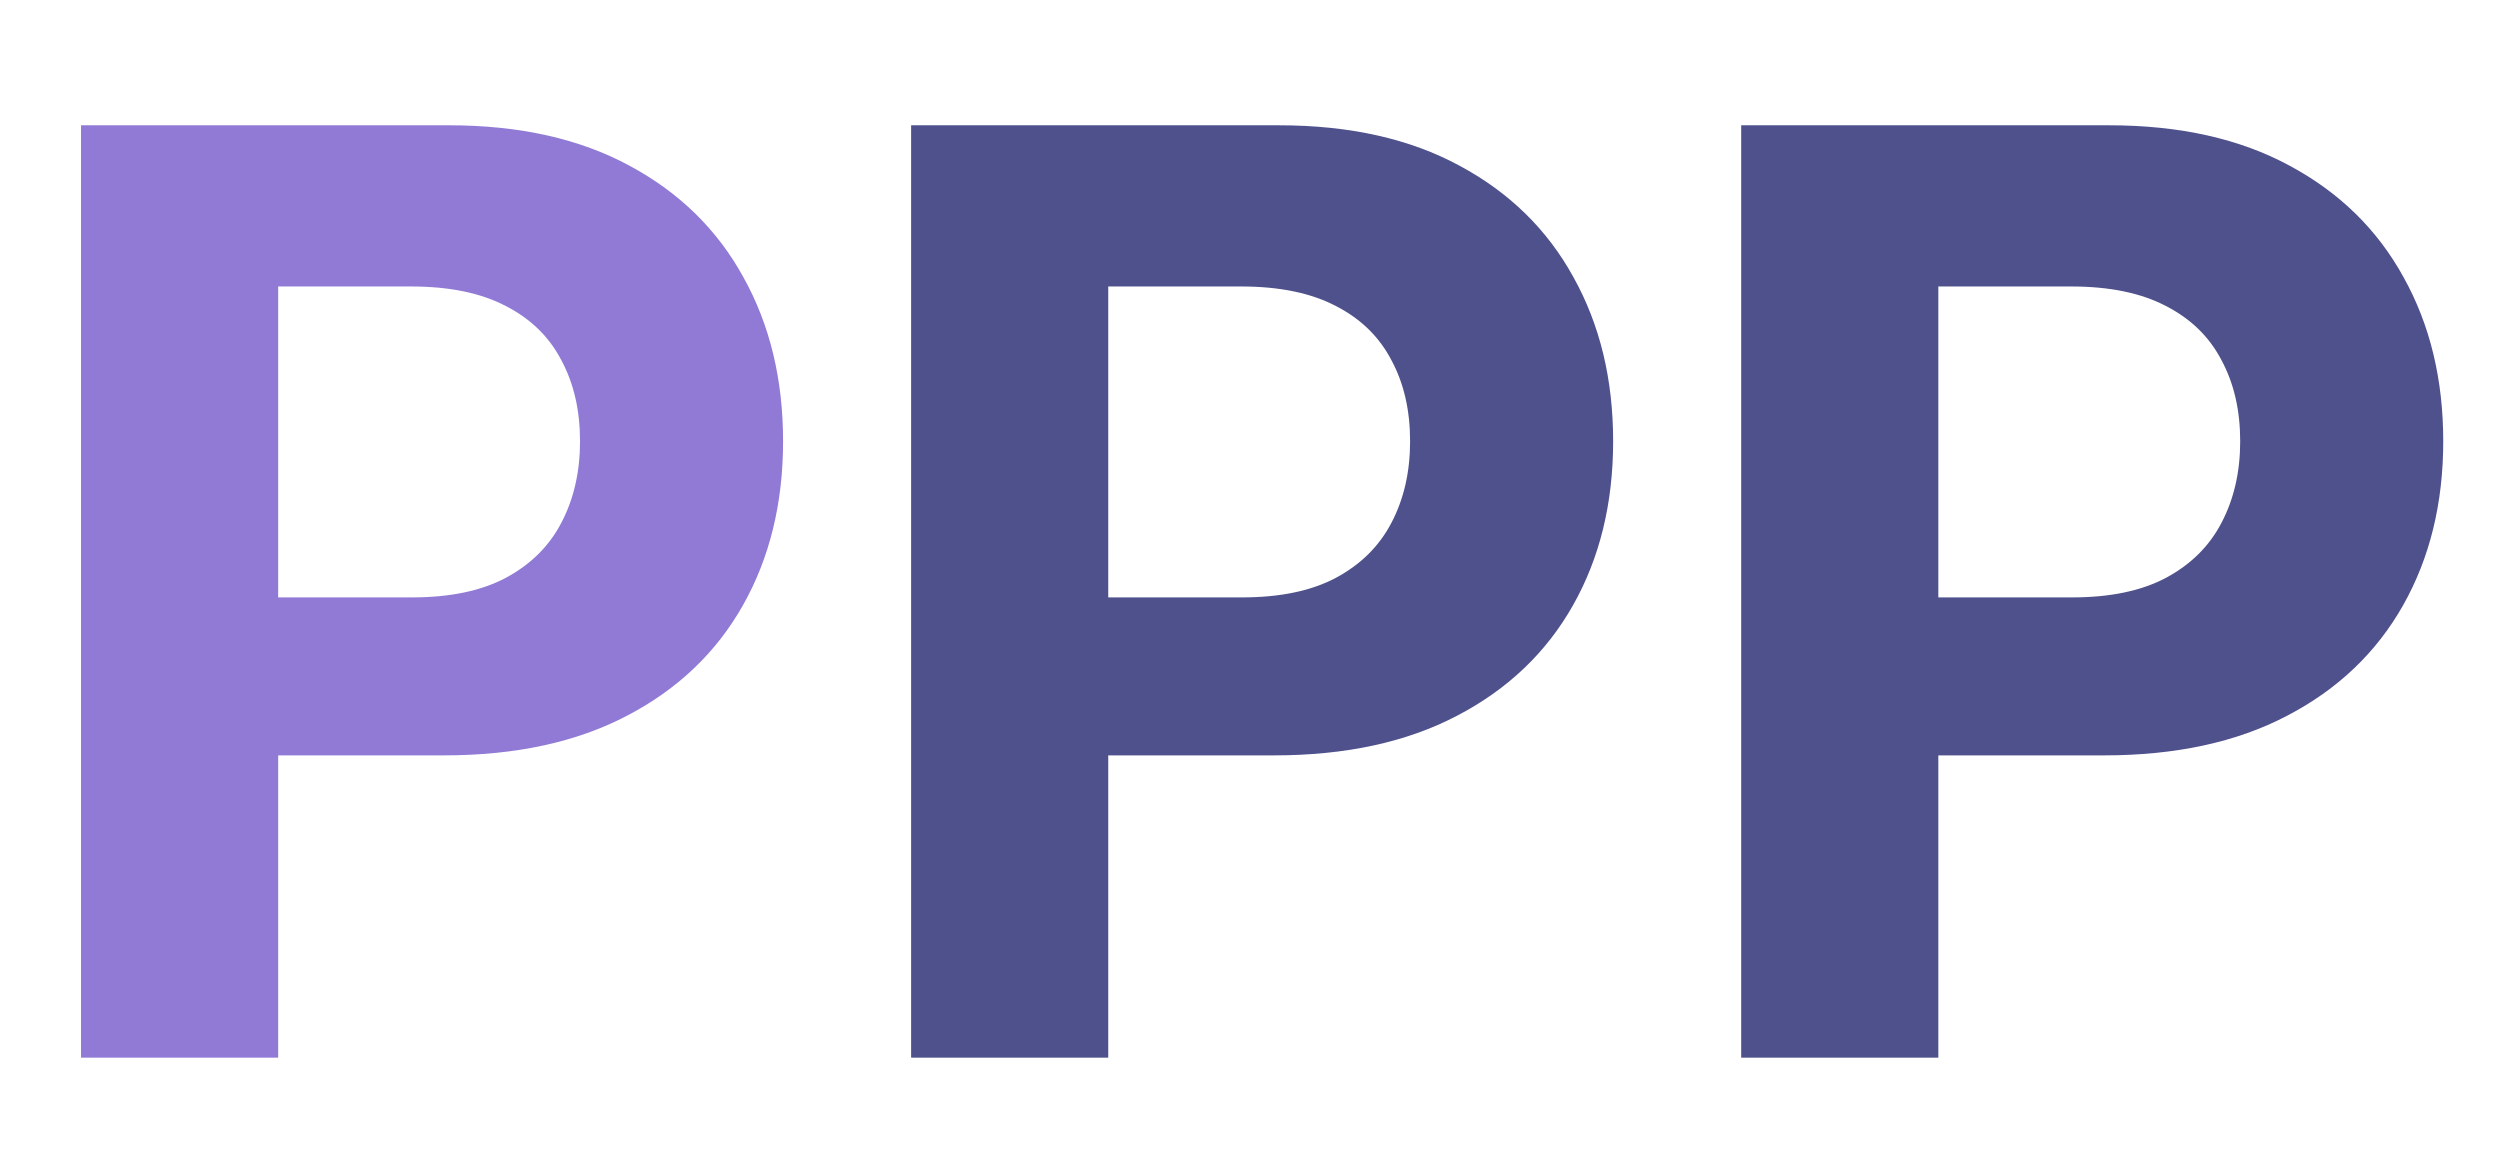
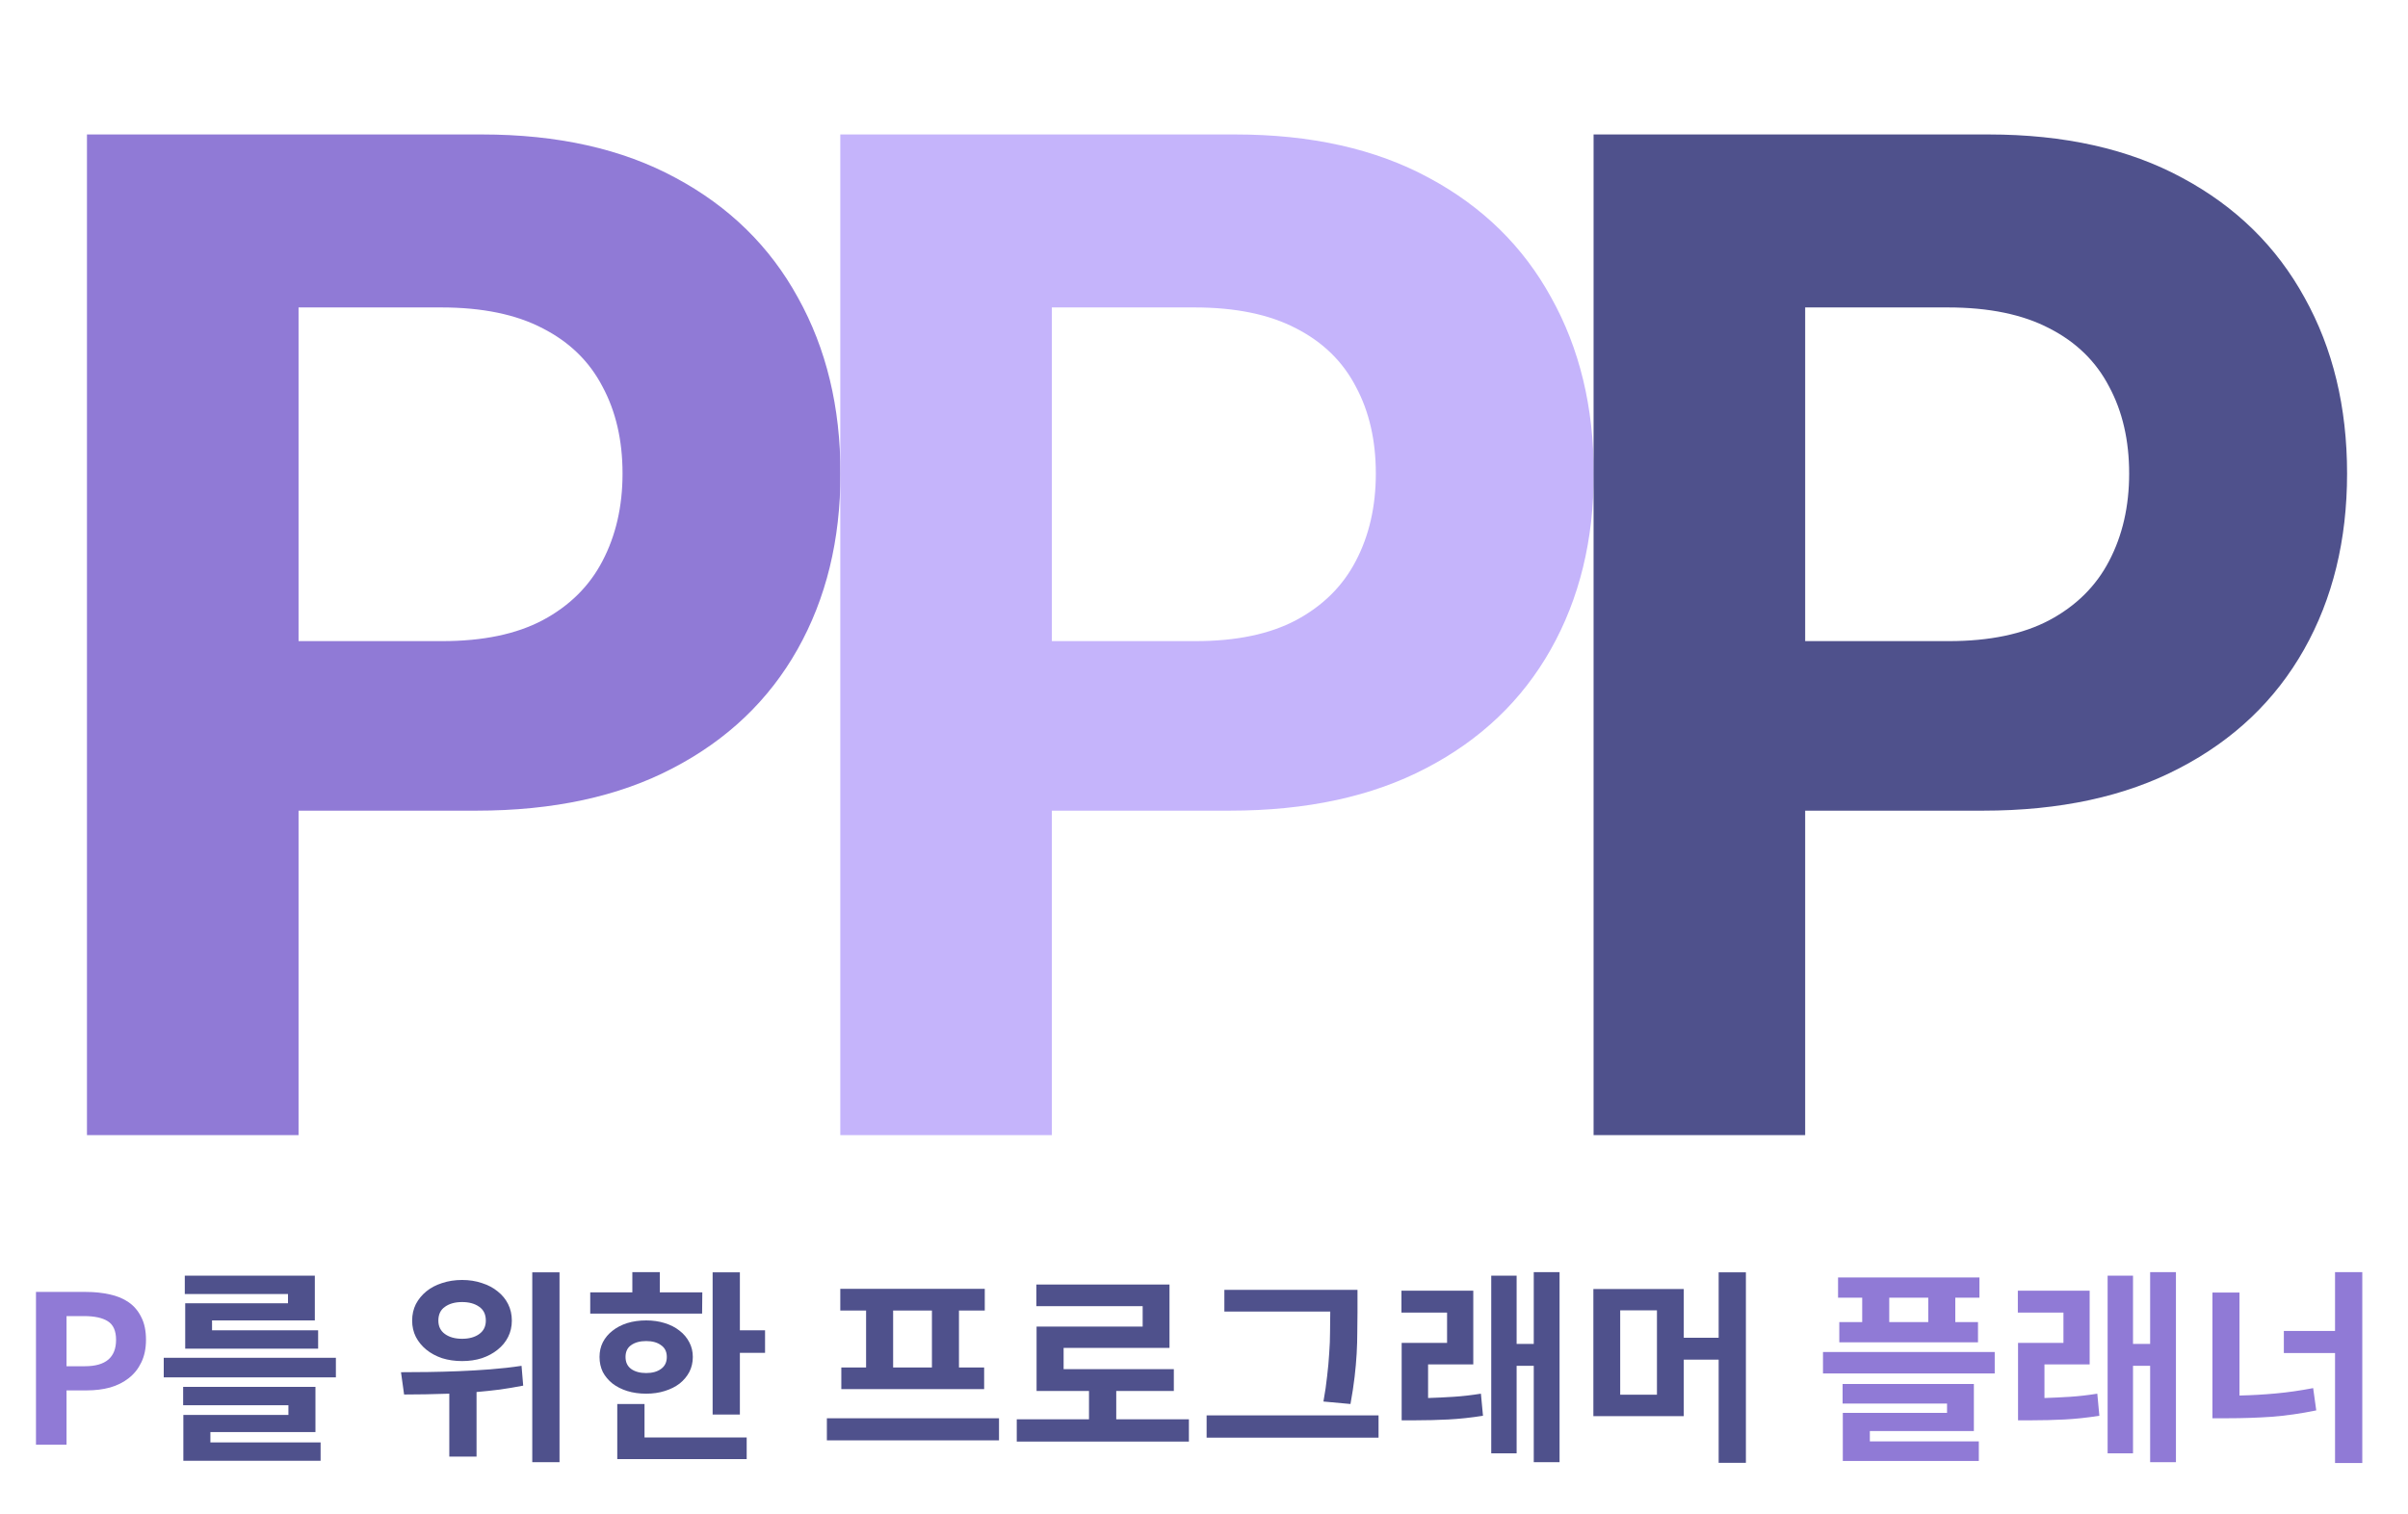
- <svg xmlns="http://www.w3.org/2000/svg" width="78" height="36" viewBox="0 0 78 36" fill="none">
+ <svg xmlns="http://www.w3.org/2000/svg" width="70" height="44" viewBox="0 0 70 44" fill="none">
  <path d="M2.528 33V3.909H14.006C16.212 3.909 18.092 4.33 19.645 5.173C21.198 6.007 22.382 7.167 23.196 8.653C24.02 10.131 24.432 11.835 24.432 13.767C24.432 15.699 24.015 17.403 23.182 18.881C22.349 20.358 21.141 21.509 19.56 22.332C17.988 23.156 16.084 23.568 13.849 23.568H6.534V18.639H12.855C14.039 18.639 15.014 18.436 15.781 18.028C16.558 17.612 17.135 17.039 17.514 16.31C17.902 15.571 18.097 14.723 18.097 13.767C18.097 12.801 17.902 11.958 17.514 11.239C17.135 10.509 16.558 9.946 15.781 9.548C15.005 9.141 14.02 8.938 12.827 8.938H8.679V33H2.528Z" fill="#907AD6" />
-   <path d="M28.427 33V3.909H39.904C42.111 3.909 43.99 4.33 45.543 5.173C47.096 6.007 48.28 7.167 49.094 8.653C49.918 10.131 50.33 11.835 50.33 13.767C50.33 15.699 49.914 17.403 49.08 18.881C48.247 20.358 47.039 21.509 45.458 22.332C43.886 23.156 41.983 23.568 39.748 23.568H32.432V18.639H38.754C39.937 18.639 40.913 18.436 41.68 18.028C42.456 17.612 43.034 17.039 43.413 16.31C43.801 15.571 43.995 14.723 43.995 13.767C43.995 12.801 43.801 11.958 43.413 11.239C43.034 10.509 42.456 9.946 41.68 9.548C40.903 9.141 39.918 8.938 38.725 8.938H34.577V33H28.427ZM54.325 33V3.909H65.803C68.009 3.909 69.889 4.33 71.442 5.173C72.995 6.007 74.178 7.167 74.993 8.653C75.817 10.131 76.229 11.835 76.229 13.767C76.229 15.699 75.812 17.403 74.979 18.881C74.145 20.358 72.938 21.509 71.356 22.332C69.785 23.156 67.881 23.568 65.646 23.568H58.331V18.639H64.652C65.836 18.639 66.811 18.436 67.578 18.028C68.355 17.612 68.932 17.039 69.311 16.31C69.699 15.571 69.894 14.723 69.894 13.767C69.894 12.801 69.699 11.958 69.311 11.239C68.932 10.509 68.355 9.946 67.578 9.548C66.802 9.141 65.817 8.938 64.624 8.938H60.476V33H54.325Z" fill="#4F518C" />
+   <path d="M24.427 33V3.909H35.904C38.111 3.909 39.99 4.33 41.543 5.173C43.096 6.007 44.28 7.167 45.094 8.653C45.918 10.131 46.33 11.835 46.33 13.767C46.33 15.699 45.914 17.403 45.08 18.881C44.247 20.358 43.039 21.509 41.458 22.332C39.886 23.156 37.983 23.568 35.748 23.568H28.433V18.639H34.754C35.937 18.639 36.913 18.436 37.68 18.028C38.456 17.612 39.034 17.039 39.413 16.31C39.801 15.571 39.995 14.723 39.995 13.767C39.995 12.801 39.801 11.958 39.413 11.239C39.034 10.509 38.456 9.946 37.68 9.548C36.903 9.141 35.918 8.938 34.725 8.938H30.577V33H24.427Z" fill="#C5B4FB" />
+   <path d="M46.325 33V3.909H57.803C60.009 3.909 61.889 4.33 63.442 5.173C64.995 6.007 66.178 7.167 66.993 8.653C67.817 10.131 68.229 11.835 68.229 13.767C68.229 15.699 67.812 17.403 66.979 18.881C66.145 20.358 64.938 21.509 63.356 22.332C61.785 23.156 59.881 23.568 57.646 23.568H50.331V18.639H56.652C57.836 18.639 58.811 18.436 59.578 18.028C60.355 17.612 60.932 17.039 61.311 16.31C61.699 15.571 61.894 14.723 61.894 13.767C61.894 12.801 61.699 11.958 61.311 11.239C60.932 10.509 60.355 9.946 59.578 9.548C58.802 9.141 57.817 8.938 56.624 8.938H52.476V33H46.325Z" fill="#4F518C" />
+   <path d="M2.504 37.56C2.748 37.56 2.976 37.584 3.188 37.632C3.4 37.676 3.584 37.752 3.74 37.86C3.896 37.968 4.018 38.112 4.106 38.292C4.198 38.468 4.244 38.688 4.244 38.952C4.244 39.204 4.198 39.424 4.106 39.612C4.018 39.796 3.896 39.948 3.74 40.068C3.588 40.188 3.408 40.278 3.2 40.338C2.992 40.394 2.768 40.422 2.528 40.422H1.934V42H1.046V37.56H2.504ZM2.468 39.72C3.072 39.72 3.374 39.464 3.374 38.952C3.374 38.692 3.294 38.512 3.134 38.412C2.978 38.312 2.746 38.262 2.438 38.262H1.934V39.72H2.468ZM53.432 37.728V37.14H57.542V37.728H56.84V38.436H57.5V39.024H53.468V38.436H54.134V37.728H53.432ZM54.92 37.728V38.436H56.054V37.728H54.92ZM57.986 39.93H52.994V39.306H57.986V39.93ZM57.524 41.904V42.474H53.57V41.076H56.6V40.806H53.564V40.236H57.38V41.604H54.356V41.904H57.524ZM63.254 42.51H62.504V39.708H62.006V42.252H61.268V37.086H62.006V39.072H62.504V36.984H63.254V42.51ZM59.432 40.644C59.684 40.636 59.934 40.624 60.182 40.608C60.43 40.592 60.692 40.562 60.968 40.518L61.028 41.16C60.672 41.216 60.336 41.252 60.02 41.268C59.708 41.284 59.386 41.292 59.054 41.292H58.664V39.042H59.984V38.16H58.658V37.524H60.746V39.666H59.432V40.644ZM68.671 42.534H67.879V39.336H66.391V38.694H67.879V36.984H68.671V42.534ZM65.101 40.572C65.453 40.564 65.803 40.544 66.151 40.512C66.503 40.48 66.867 40.428 67.243 40.356L67.333 41.004C66.885 41.096 66.451 41.158 66.031 41.19C65.611 41.218 65.195 41.232 64.783 41.232H64.315V37.578H65.101V40.572Z" fill="#907AD6" />
+   <path d="M5.372 37.62V37.086H9.152V38.388H6.164V38.676H9.248V39.21H5.384V37.89H8.372V37.62H5.372ZM9.764 40.044H4.76V39.474H9.764V40.044ZM9.32 41.934V42.468H5.33V41.136H8.384V40.854H5.324V40.32H9.17V41.634H6.116V41.934H9.32ZM16.265 42.51H15.473V36.99H16.265V42.51ZM13.433 39.57C13.225 39.57 13.031 39.542 12.851 39.486C12.675 39.426 12.523 39.344 12.395 39.24C12.267 39.136 12.165 39.012 12.089 38.868C12.017 38.724 11.981 38.566 11.981 38.394C11.981 38.218 12.017 38.058 12.089 37.914C12.165 37.77 12.267 37.646 12.395 37.542C12.523 37.438 12.675 37.358 12.851 37.302C13.031 37.242 13.225 37.212 13.433 37.212C13.641 37.212 13.833 37.242 14.009 37.302C14.185 37.358 14.337 37.438 14.465 37.542C14.597 37.646 14.699 37.77 14.771 37.914C14.843 38.058 14.879 38.218 14.879 38.394C14.879 38.566 14.843 38.724 14.771 38.868C14.699 39.012 14.597 39.136 14.465 39.24C14.337 39.344 14.185 39.426 14.009 39.486C13.833 39.542 13.641 39.57 13.433 39.57ZM13.433 37.854C13.229 37.854 13.063 37.9 12.935 37.992C12.807 38.08 12.743 38.214 12.743 38.394C12.743 38.562 12.807 38.692 12.935 38.784C13.063 38.876 13.229 38.922 13.433 38.922C13.637 38.922 13.803 38.876 13.931 38.784C14.059 38.692 14.123 38.562 14.123 38.394C14.123 38.214 14.059 38.08 13.931 37.992C13.803 37.9 13.637 37.854 13.433 37.854ZM15.209 40.284C14.981 40.328 14.755 40.366 14.531 40.398C14.307 40.426 14.081 40.45 13.853 40.47V42.348H13.061V40.518C12.821 40.526 12.591 40.532 12.371 40.536C12.151 40.54 11.943 40.542 11.747 40.542L11.657 39.894C11.897 39.894 12.159 39.892 12.443 39.888C12.731 39.884 13.027 39.876 13.331 39.864C13.635 39.852 13.943 39.834 14.255 39.81C14.567 39.786 14.869 39.752 15.161 39.708L15.209 40.284ZM17.158 38.19V37.572H18.382V36.984H19.18V37.572H20.416L20.41 38.19H17.158ZM22.24 39.33H21.508V41.124H20.716V36.99H21.508V38.676H22.24V39.33ZM20.14 39.45C20.14 39.61 20.106 39.756 20.038 39.888C19.97 40.016 19.876 40.128 19.756 40.224C19.636 40.316 19.492 40.388 19.324 40.44C19.16 40.492 18.98 40.518 18.784 40.518C18.584 40.518 18.4 40.492 18.232 40.44C18.068 40.388 17.926 40.316 17.806 40.224C17.686 40.128 17.592 40.016 17.524 39.888C17.46 39.756 17.428 39.61 17.428 39.45C17.428 39.294 17.46 39.152 17.524 39.024C17.592 38.892 17.686 38.78 17.806 38.688C17.926 38.592 18.068 38.518 18.232 38.466C18.4 38.414 18.584 38.388 18.784 38.388C18.98 38.388 19.16 38.414 19.324 38.466C19.492 38.518 19.636 38.592 19.756 38.688C19.876 38.78 19.97 38.892 20.038 39.024C20.106 39.152 20.14 39.294 20.14 39.45ZM18.184 39.45C18.184 39.602 18.238 39.718 18.346 39.798C18.458 39.878 18.604 39.918 18.784 39.918C18.964 39.918 19.108 39.878 19.216 39.798C19.328 39.718 19.384 39.602 19.384 39.45C19.384 39.298 19.328 39.184 19.216 39.108C19.108 39.028 18.964 38.988 18.784 38.988C18.604 38.988 18.458 39.028 18.346 39.108C18.238 39.184 18.184 39.298 18.184 39.45ZM21.706 41.79V42.42H17.944V40.818H18.736V41.79H21.706ZM24.427 38.1V37.47H28.627V38.1H27.877V39.756H28.609V40.386H24.457V39.756H25.177V38.1H24.427ZM25.963 38.1V39.756H27.091V38.1H25.963ZM29.041 41.874H24.037V41.232H29.041V41.874ZM34.561 41.91H29.557V41.262H31.657V40.44H30.133V38.568H33.217V37.974H30.127V37.344H33.997V39.186H30.919V39.804H34.123V40.44H32.449V41.262H34.561V41.91ZM35.592 38.13V37.5H39.462V38.154C39.462 38.346 39.46 38.54 39.456 38.736C39.456 38.932 39.45 39.138 39.438 39.354C39.426 39.566 39.406 39.792 39.378 40.032C39.35 40.272 39.31 40.534 39.258 40.818L38.472 40.746C38.52 40.482 38.556 40.234 38.58 40.002C38.608 39.77 38.628 39.548 38.64 39.336C38.656 39.124 38.664 38.922 38.664 38.73C38.668 38.534 38.67 38.342 38.67 38.154V38.13H35.592ZM40.074 41.796H35.076V41.148H40.074V41.796ZM45.336 42.51H44.586V39.708H44.088V42.252H43.35V37.086H44.088V39.072H44.586V36.984H45.336V42.51ZM41.514 40.644C41.766 40.636 42.016 40.624 42.264 40.608C42.512 40.592 42.774 40.562 43.05 40.518L43.11 41.16C42.754 41.216 42.418 41.252 42.102 41.268C41.79 41.284 41.468 41.292 41.136 41.292H40.746V39.042H42.066V38.16H40.74V37.524H42.828V39.666H41.514V40.644ZM50.753 42.528H49.961V39.528H48.947V41.172H46.319V37.476H48.947V38.892H49.961V36.99H50.753V42.528ZM47.099 38.094V40.548H48.167V38.094H47.099Z" fill="#4F518C" />
</svg>
